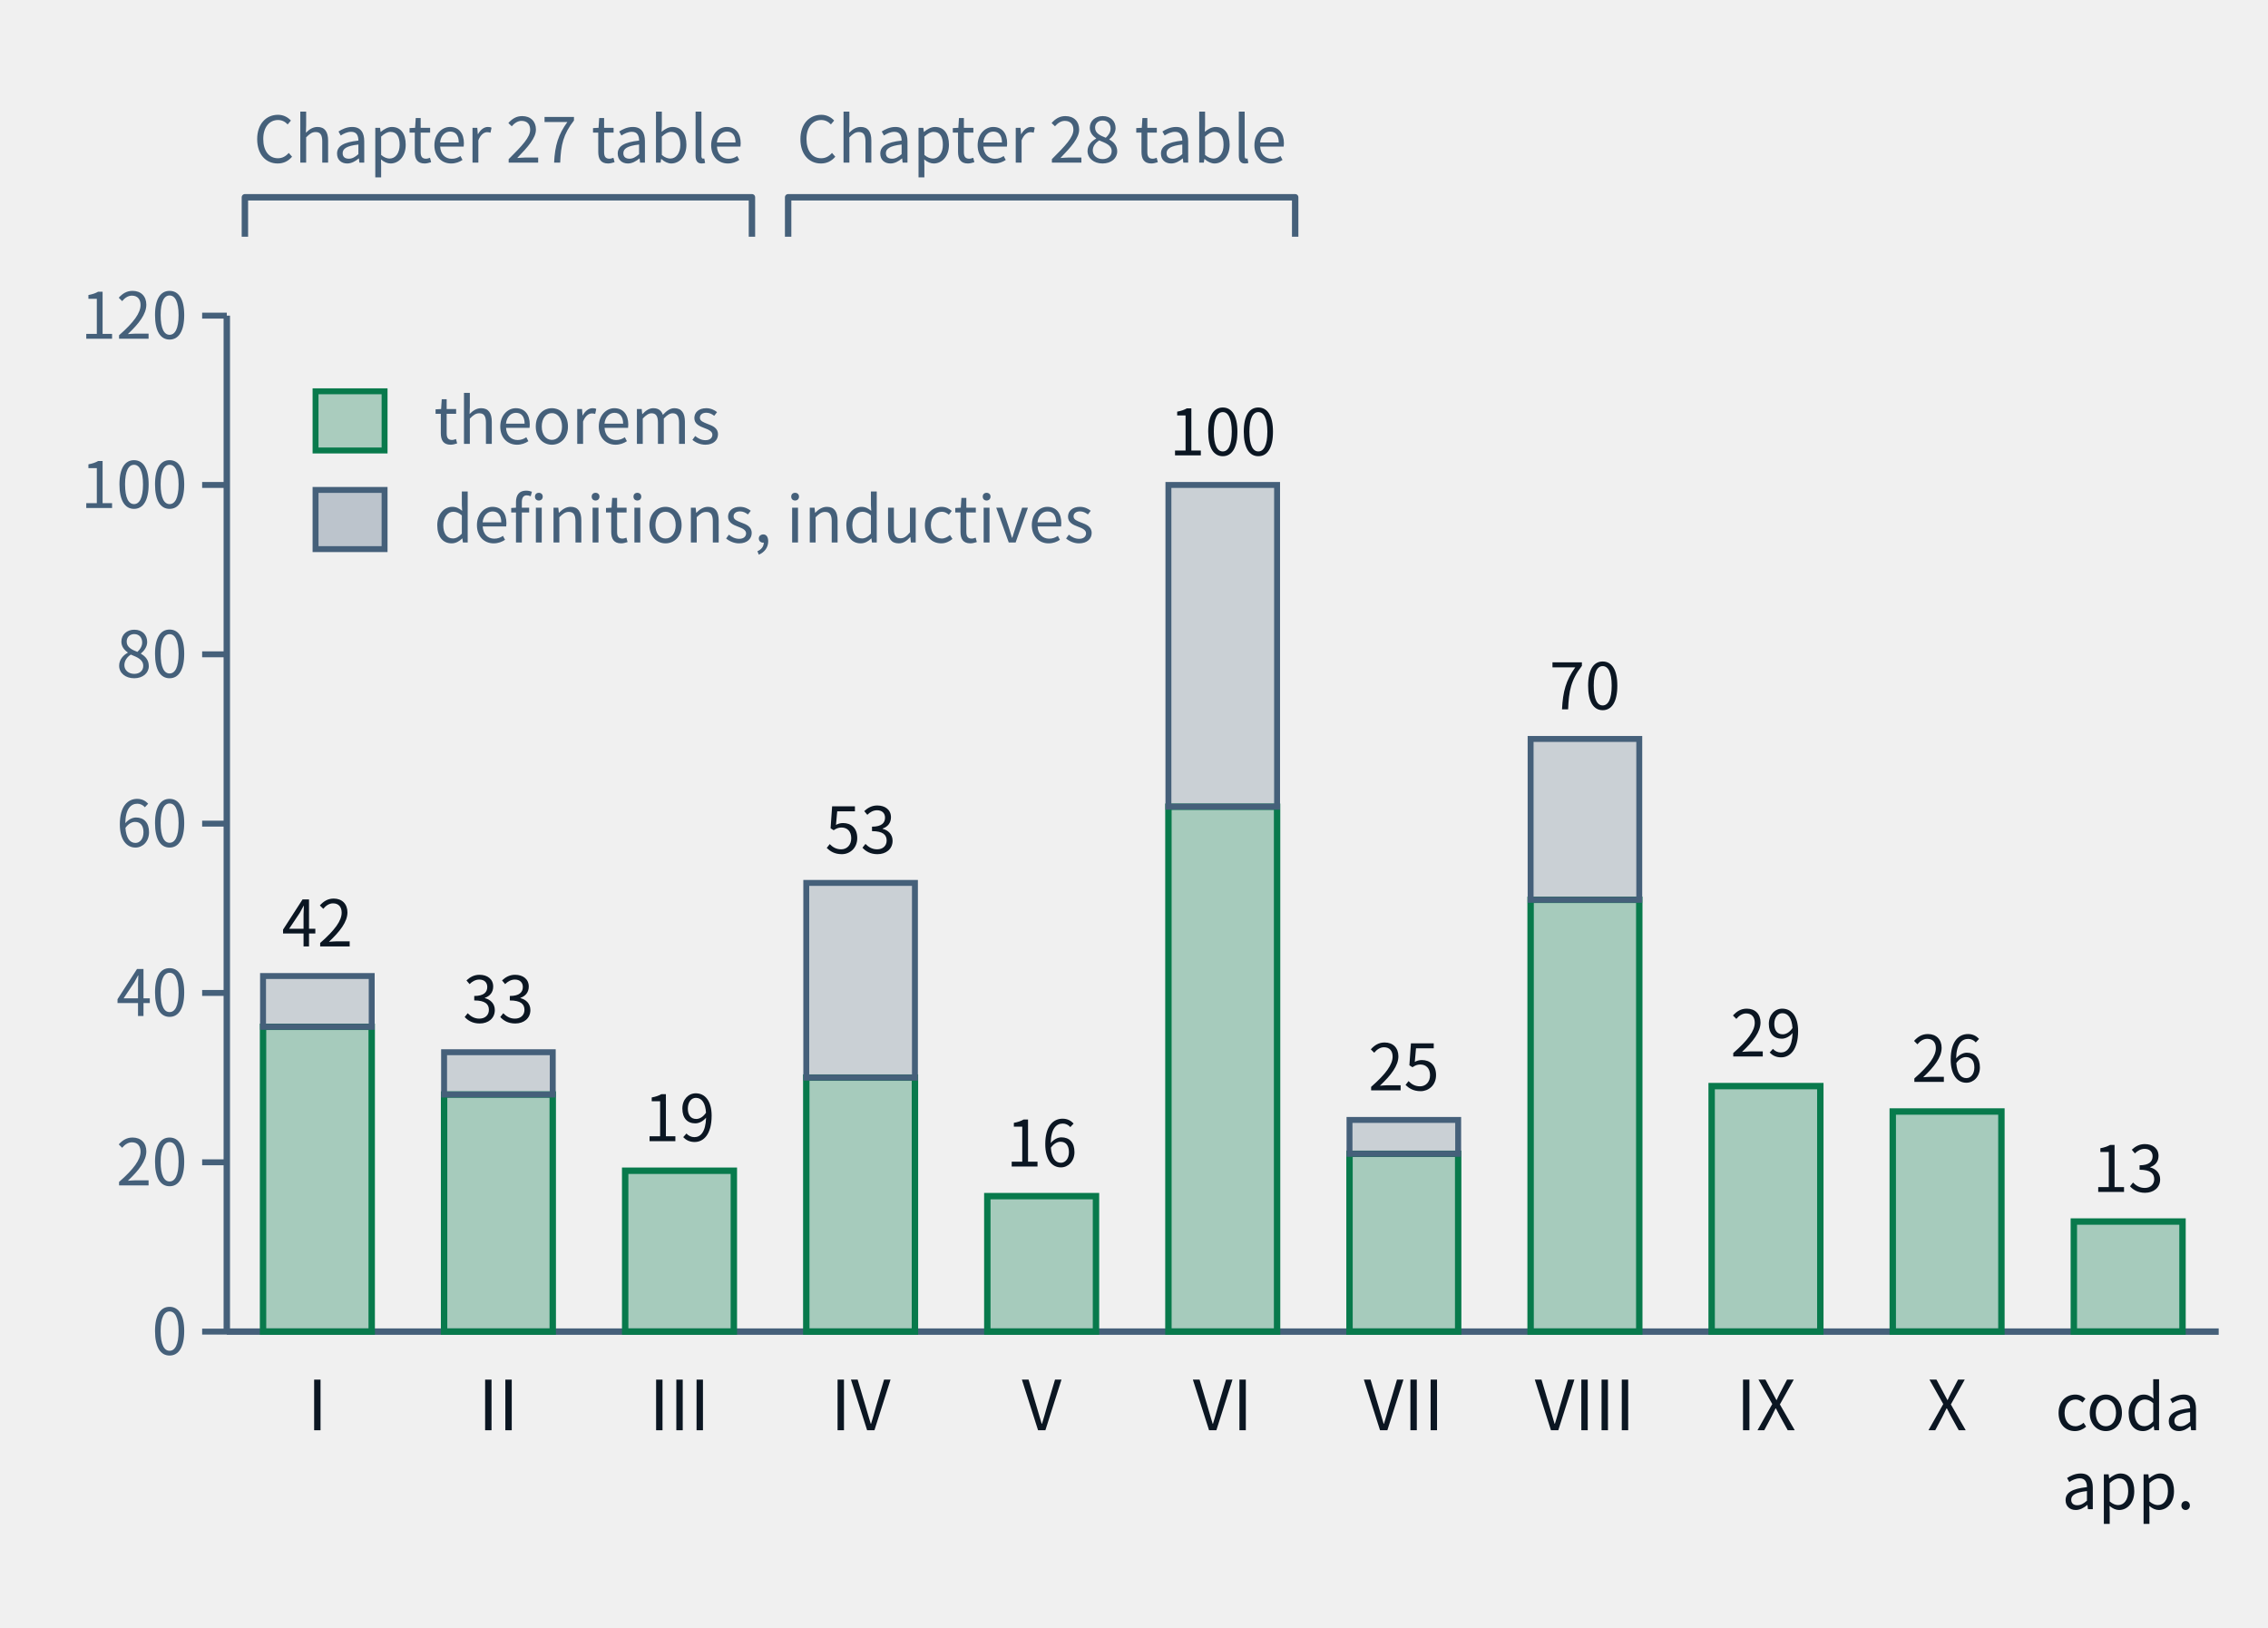
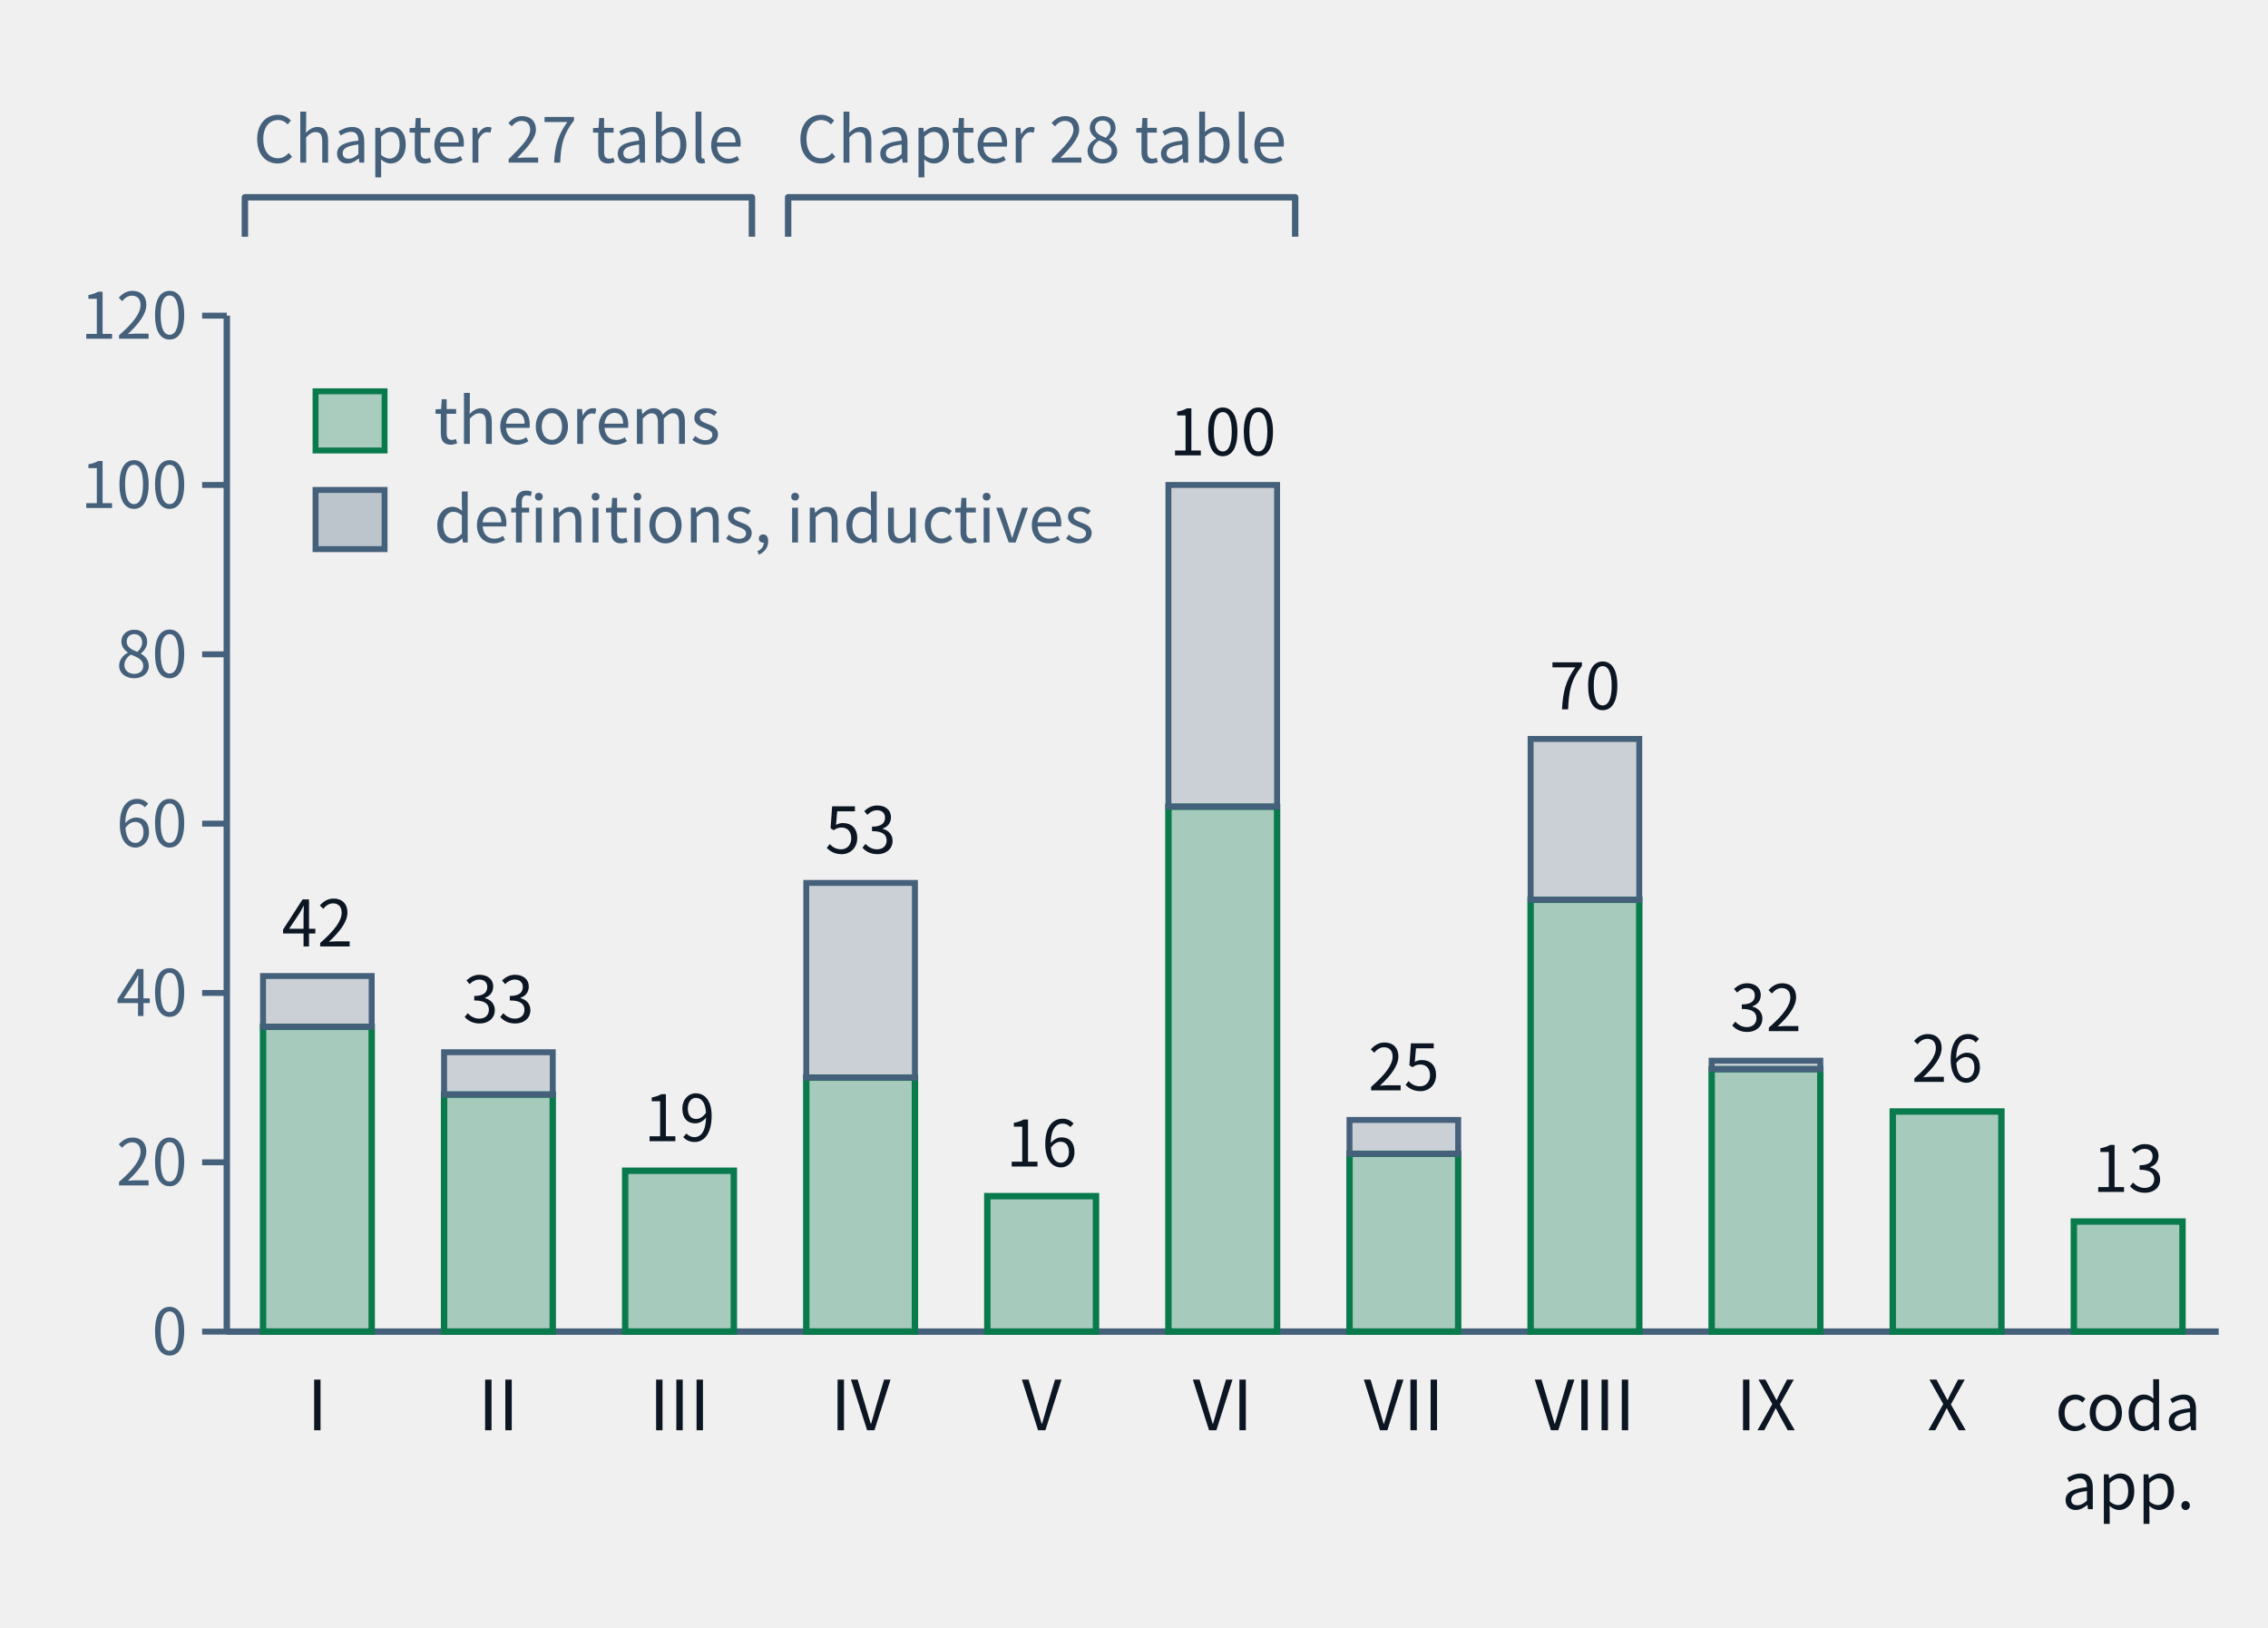
- <svg xmlns="http://www.w3.org/2000/svg" class="tr-fig" data-tr-fig="ch28-declaration-parts" data-lang="en" viewBox="0 0 460 330" width="460" height="330" font-family="'Noto Sans SC', 'Noto Sans CJK SC', 'Source Sans 3', 'PingFang SC', 'Microsoft YaHei', system-ui, sans-serif" role="img" aria-label="A bar chart. Along the bottom are Parts I to X and 'coda and appendices'; each bar is the number of distinct declarations the chapters of that part cite with lean=, green below for declarations of kind theorem in the lock, grey above for definitions and inductive types. I: 36 theorems, 6 other; II: 28 theorems, 5 other; III: 19 theorems, 0 other; IV: 30 theorems, 23 other; V: 16 theorems, 0 other; VI: 62 theorems, 38 other; VII: 21 theorems, 4 other; VIII: 51 theorems, 19 other; IX: 29 theorems, 0 other; X: 26 theorems, 0 other; coda and appendices: 13 theorems, 0 other. Two braces above the bars mark Parts I–III as the Chapter 27 audit table and Parts IV–VI as the Chapter 28 audit table.">
+ <svg xmlns="http://www.w3.org/2000/svg" class="tr-fig" data-tr-fig="ch28-declaration-parts" data-lang="en" viewBox="0 0 460 330" width="460" height="330" font-family="'Noto Sans SC', 'Noto Sans CJK SC', 'Source Sans 3', 'PingFang SC', 'Microsoft YaHei', system-ui, sans-serif" role="img" aria-label="A bar chart. Along the bottom are Parts I to X and 'coda and appendices'; each bar is the number of distinct declarations the chapters of that part cite with lean=, green below for declarations of kind theorem in the lock, grey above for definitions and inductive types. I: 36 theorems, 6 other; II: 28 theorems, 5 other; III: 19 theorems, 0 other; IV: 30 theorems, 23 other; V: 16 theorems, 0 other; VI: 62 theorems, 38 other; VII: 21 theorems, 4 other; VIII: 51 theorems, 19 other; IX: 31 theorems, 1 other; X: 26 theorems, 0 other; coda and appendices: 13 theorems, 0 other. Two braces above the bars mark Parts I–III as the Chapter 27 audit table and Parts IV–VI as the Chapter 28 audit table.">
  <style>.ts-ink{stroke:#0b1622}.tf-ink{fill:#0b1622}.ts-dim{stroke:#45607a}.tf-dim{fill:#45607a}.ts-faint{stroke:#9db3c4}.tf-faint{fill:#9db3c4}.ts-edge{stroke:#b9d0dd}.tf-edge{fill:#b9d0dd}.ts-hot{stroke:#5f9bb5}.tf-hot{fill:#5f9bb5}.ts-bg{stroke:#ffffff}.tf-bg{fill:#ffffff}.ts-panel{stroke:#eef5f9}.tf-panel{fill:#eef5f9}.ts-sheet{stroke:#f7fbfd}.tf-sheet{fill:#f7fbfd}.ts-cyan{stroke:#007c8a}.tf-cyan{fill:#007c8a}.ts-magenta{stroke:#b0128f}.tf-magenta{fill:#b0128f}.ts-amber{stroke:#946200}.tf-amber{fill:#946200}.ts-violet{stroke:#5a45c8}.tf-violet{fill:#5a45c8}.ts-ok{stroke:#087a4c}.tf-ok{fill:#087a4c}.ts-warn{stroke:#c21f3a}.tf-warn{fill:#c21f3a}.ts-blue{stroke:#1d5fd0}.tf-blue{fill:#1d5fd0}.ts-orange{stroke:#b85410}.tf-orange{fill:#b85410}.ts-sigma{stroke:#28405a}.tf-sigma{fill:#28405a}@media (prefers-color-scheme:dark){.ts-ink{stroke:#d4efff}.tf-ink{fill:#d4efff}.ts-dim{stroke:#6f8ea5}.tf-dim{fill:#6f8ea5}.ts-faint{stroke:#34506a}.tf-faint{fill:#34506a}.ts-edge{stroke:#143049}.tf-edge{fill:#143049}.ts-hot{stroke:#1f5d7c}.tf-hot{fill:#1f5d7c}.ts-bg{stroke:#03060c}.tf-bg{fill:#03060c}.ts-panel{stroke:#07101b}.tf-panel{fill:#07101b}.ts-sheet{stroke:#050c16}.tf-sheet{fill:#050c16}.ts-cyan{stroke:#19f0ff}.tf-cyan{fill:#19f0ff}.ts-magenta{stroke:#ff2fd0}.tf-magenta{fill:#ff2fd0}.ts-amber{stroke:#ffc83d}.tf-amber{fill:#ffc83d}.ts-violet{stroke:#9d8cff}.tf-violet{fill:#9d8cff}.ts-ok{stroke:#46ffb2}.tf-ok{fill:#46ffb2}.ts-warn{stroke:#ff5064}.tf-warn{fill:#ff5064}.ts-blue{stroke:#2a7bff}.tf-blue{fill:#2a7bff}.ts-orange{stroke:#ff8a3c}.tf-orange{fill:#ff8a3c}.ts-sigma{stroke:#cfe3ff}.tf-sigma{fill:#cfe3ff}}</style>
  <line x1="46" y1="64" x2="46" y2="270" class="ts-dim" stroke-width="1.3" fill="none" />
  <line x1="41" y1="270" x2="46" y2="270" class="ts-dim" stroke-width="1.2" fill="none" />
  <text class="tf-dim" x="38" y="274.68" font-size="13" text-anchor="end">0</text>
  <line x1="41" y1="235.67" x2="46" y2="235.67" class="ts-dim" stroke-width="1.2" fill="none" />
  <text class="tf-dim" x="38" y="240.35" font-size="13" text-anchor="end">20</text>
  <line x1="41" y1="201.33" x2="46" y2="201.33" class="ts-dim" stroke-width="1.2" fill="none" />
  <text class="tf-dim" x="38" y="206.01" font-size="13" text-anchor="end">40</text>
  <line x1="41" y1="167" x2="46" y2="167" class="ts-dim" stroke-width="1.2" fill="none" />
  <text class="tf-dim" x="38" y="171.68" font-size="13" text-anchor="end">60</text>
  <line x1="41" y1="132.67" x2="46" y2="132.67" class="ts-dim" stroke-width="1.2" fill="none" />
  <text class="tf-dim" x="38" y="137.35" font-size="13" text-anchor="end">80</text>
  <line x1="41" y1="98.33" x2="46" y2="98.33" class="ts-dim" stroke-width="1.2" fill="none" />
  <text class="tf-dim" x="38" y="103.01" font-size="13" text-anchor="end">100</text>
  <line x1="41" y1="64" x2="46" y2="64" class="ts-dim" stroke-width="1.2" fill="none" />
  <text class="tf-dim" x="38" y="68.68" font-size="13" text-anchor="end">120</text>
  <line x1="46" y1="270" x2="450" y2="270" class="ts-dim" stroke-width="1.3" fill="none" />
  <rect x="53.35" y="208.2" width="22.04" height="61.8" class="ts-ok tf-ok" stroke-width="1.3" fill-opacity="0.32" />
  <rect x="53.35" y="197.9" width="22.04" height="10.3" class="ts-dim tf-dim" stroke-width="1.2" fill-opacity="0.22" />
  <text class="tf-ink" x="64.36" y="191.9" font-size="13" text-anchor="middle">42</text>
  <text class="tf-ink" x="64.36" y="290" font-size="14" text-anchor="middle">I</text>
  <rect x="90.07" y="221.93" width="22.04" height="48.07" class="ts-ok tf-ok" stroke-width="1.3" fill-opacity="0.32" />
  <rect x="90.07" y="213.35" width="22.04" height="8.58" class="ts-dim tf-dim" stroke-width="1.2" fill-opacity="0.22" />
  <text class="tf-ink" x="101.09" y="207.35" font-size="13" text-anchor="middle">33</text>
  <text class="tf-ink" x="101.09" y="290" font-size="14" text-anchor="middle">II</text>
  <rect x="126.8" y="237.38" width="22.04" height="32.62" class="ts-ok tf-ok" stroke-width="1.3" fill-opacity="0.32" />
  <text class="tf-ink" x="137.82" y="231.38" font-size="13" text-anchor="middle">19</text>
  <text class="tf-ink" x="137.82" y="290" font-size="14" text-anchor="middle">III</text>
  <rect x="163.53" y="218.5" width="22.04" height="51.5" class="ts-ok tf-ok" stroke-width="1.3" fill-opacity="0.32" />
  <rect x="163.53" y="179.02" width="22.04" height="39.48" class="ts-dim tf-dim" stroke-width="1.2" fill-opacity="0.22" />
  <text class="tf-ink" x="174.55" y="173.02" font-size="13" text-anchor="middle">53</text>
  <text class="tf-ink" x="174.55" y="290" font-size="14" text-anchor="middle">IV</text>
  <rect x="200.25" y="242.53" width="22.04" height="27.47" class="ts-ok tf-ok" stroke-width="1.3" fill-opacity="0.32" />
  <text class="tf-ink" x="211.27" y="236.53" font-size="13" text-anchor="middle">16</text>
  <text class="tf-ink" x="211.27" y="290" font-size="14" text-anchor="middle">V</text>
  <rect x="236.98" y="163.57" width="22.04" height="106.43" class="ts-ok tf-ok" stroke-width="1.3" fill-opacity="0.32" />
  <rect x="236.98" y="98.33" width="22.04" height="65.23" class="ts-dim tf-dim" stroke-width="1.2" fill-opacity="0.22" />
  <text class="tf-ink" x="248" y="92.33" font-size="13" text-anchor="middle">100</text>
  <text class="tf-ink" x="248" y="290" font-size="14" text-anchor="middle">VI</text>
  <rect x="273.71" y="233.95" width="22.04" height="36.05" class="ts-ok tf-ok" stroke-width="1.3" fill-opacity="0.32" />
  <rect x="273.71" y="227.08" width="22.04" height="6.87" class="ts-dim tf-dim" stroke-width="1.2" fill-opacity="0.22" />
  <text class="tf-ink" x="284.73" y="221.08" font-size="13" text-anchor="middle">25</text>
  <text class="tf-ink" x="284.73" y="290" font-size="14" text-anchor="middle">VII</text>
  <rect x="310.44" y="182.45" width="22.04" height="87.55" class="ts-ok tf-ok" stroke-width="1.3" fill-opacity="0.32" />
  <rect x="310.44" y="149.83" width="22.04" height="32.62" class="ts-dim tf-dim" stroke-width="1.2" fill-opacity="0.22" />
  <text class="tf-ink" x="321.45" y="143.83" font-size="13" text-anchor="middle">70</text>
  <text class="tf-ink" x="321.45" y="290" font-size="14" text-anchor="middle">VIII</text>
-   <rect x="347.16" y="220.22" width="22.04" height="49.78" class="ts-ok tf-ok" stroke-width="1.3" fill-opacity="0.32" />
-   <text class="tf-ink" x="358.18" y="214.22" font-size="13" text-anchor="middle">29</text>
+   <rect x="347.16" y="216.78" width="22.04" height="53.22" class="ts-ok tf-ok" stroke-width="1.3" fill-opacity="0.32" />
+   <rect x="347.16" y="215.07" width="22.04" height="1.72" class="ts-dim tf-dim" stroke-width="1.2" fill-opacity="0.22" />
+   <text class="tf-ink" x="358.18" y="209.07" font-size="13" text-anchor="middle">32</text>
  <text class="tf-ink" x="358.18" y="290" font-size="14" text-anchor="middle">IX</text>
  <rect x="383.89" y="225.37" width="22.04" height="44.63" class="ts-ok tf-ok" stroke-width="1.3" fill-opacity="0.32" />
  <text class="tf-ink" x="394.91" y="219.37" font-size="13" text-anchor="middle">26</text>
  <text class="tf-ink" x="394.91" y="290" font-size="14" text-anchor="middle">X</text>
  <rect x="420.62" y="247.68" width="22.04" height="22.32" class="ts-ok tf-ok" stroke-width="1.3" fill-opacity="0.32" />
  <text class="tf-ink" x="431.64" y="241.68" font-size="13" text-anchor="middle">13</text>
  <text class="tf-ink" x="431.64" y="290" font-size="13" text-anchor="middle">coda</text>
  <text class="tf-ink" x="431.64" y="306" font-size="13" text-anchor="middle">app.</text>
  <path d="M49.67 48 L49.67 40 L152.51 40 L152.51 48" class="ts-dim" stroke-width="1.3" stroke-linejoin="round" fill="none" />
  <text class="tf-dim" x="101.09" y="32.98" font-size="13" text-anchor="middle">Chapter 27 table</text>
  <path d="M159.85 48 L159.85 40 L262.69 40 L262.69 48" class="ts-dim" stroke-width="1.3" stroke-linejoin="round" fill="none" />
  <text class="tf-dim" x="211.27" y="32.98" font-size="13" text-anchor="middle">Chapter 28 table</text>
  <rect x="64" y="79.34" width="14" height="12" class="ts-ok tf-ok" stroke-width="1.2" fill-opacity="0.3" />
  <text class="tf-dim" x="88" y="90" font-size="13">theorems</text>
  <rect x="64" y="99.34" width="14" height="12" class="ts-dim tf-dim" stroke-width="1.2" fill-opacity="0.3" />
  <text class="tf-dim" x="88" y="110" font-size="13">definitions, inductives</text>
</svg>
